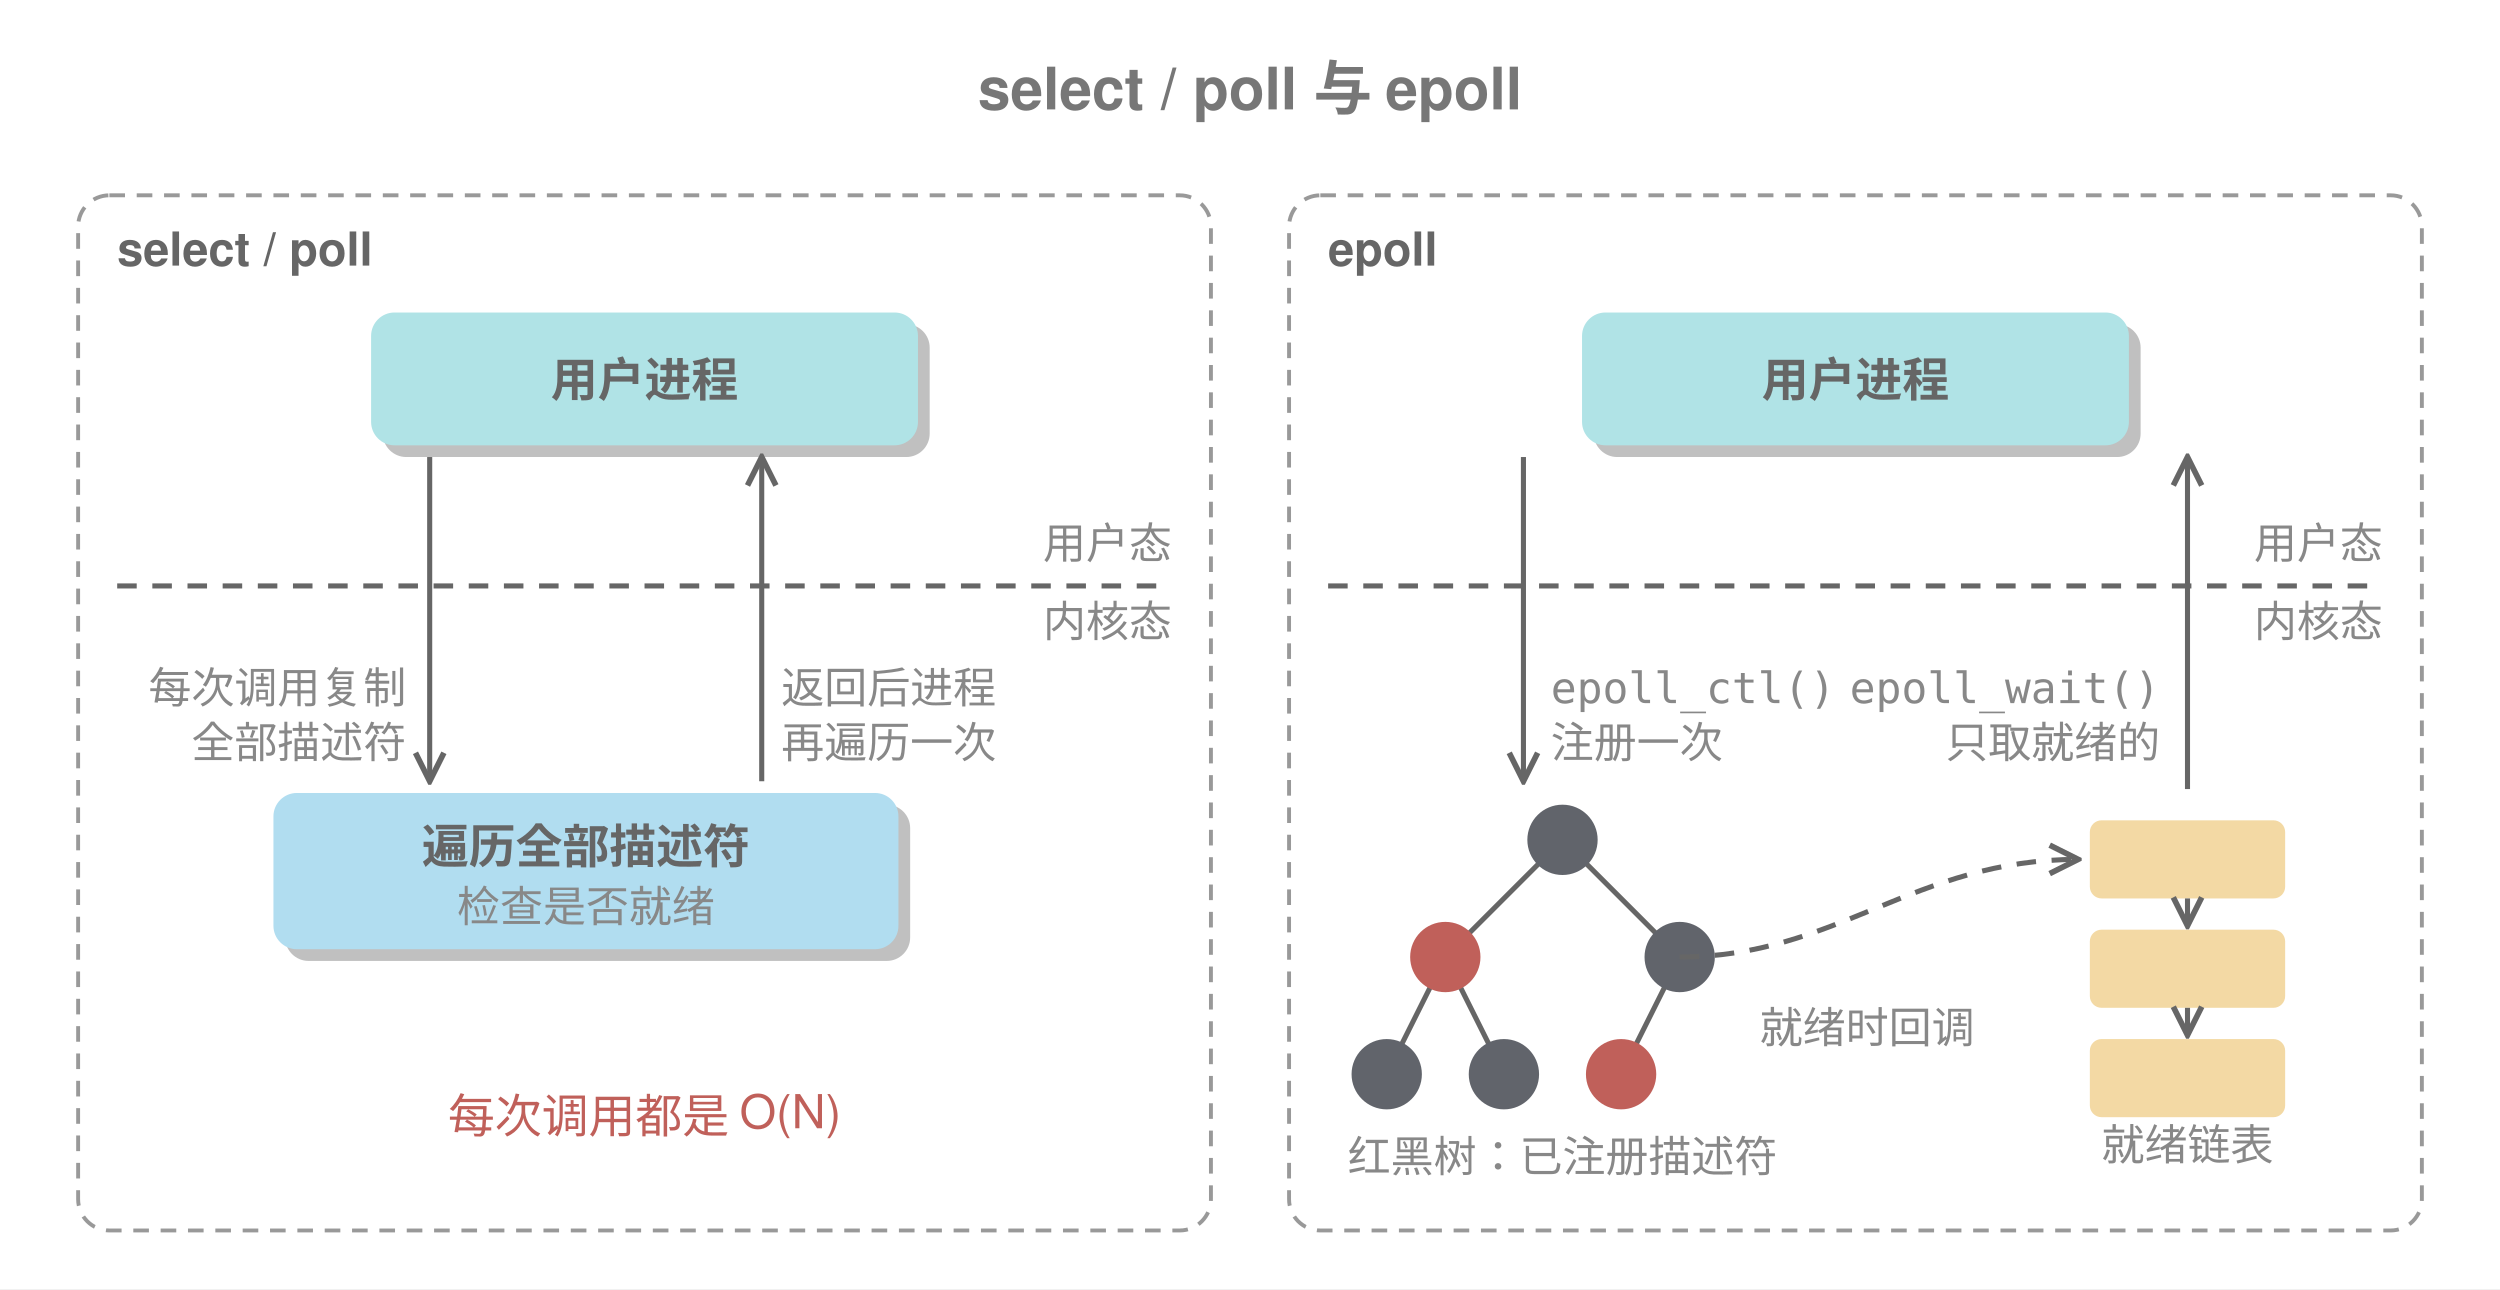
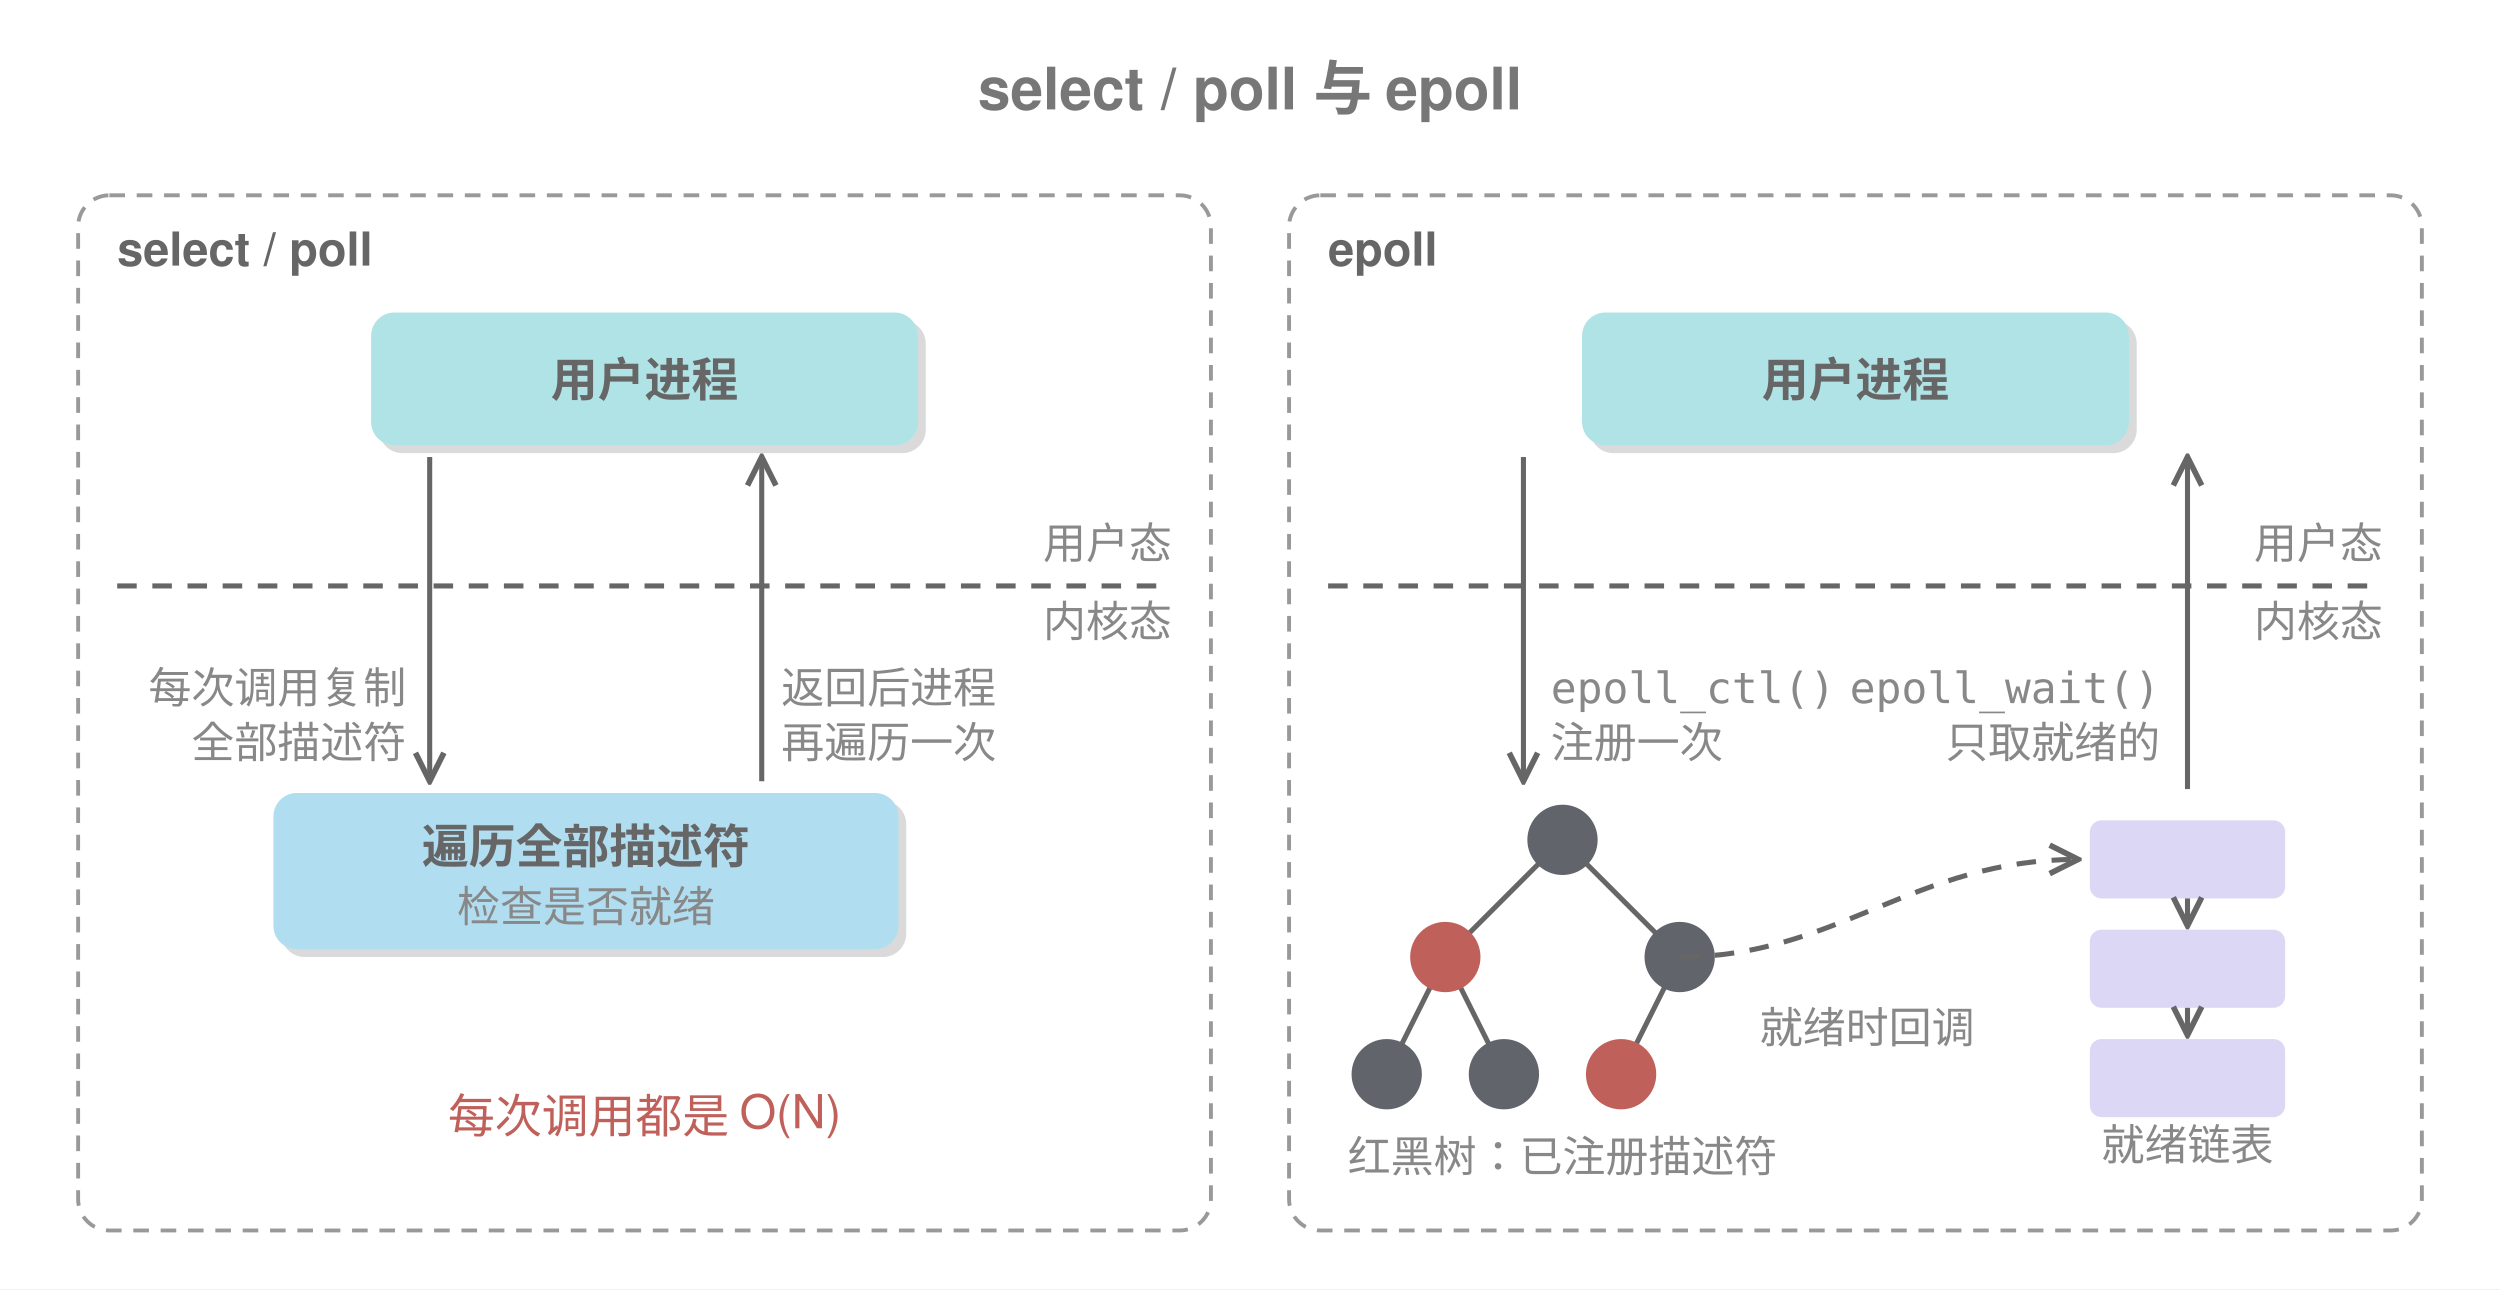
<svg xmlns="http://www.w3.org/2000/svg" width="640" height="330" viewBox="0 0 640 330">
  <style>
    text { font-family: "PingFang SC", "Microsoft YaHei", Helvetica, Arial, sans-serif; fill: #666; font-size: 12px; }
    .title { font-weight: bold; font-size: 15px; fill: #777; text-anchor: middle; }
    .b { font-weight: bold; }
    .c { text-anchor: middle; }
    .e { text-anchor: end; }
    .note { fill: #C0605A; }
    .ok { fill: #6A9F68; }
    .sub { font-size: 11px; fill: #888; }
    .mono { font-family: Menlo, Consolas, monospace; }
    .arrow { stroke: #666; stroke-width: 1.3; fill: none; marker-end: url(#a); }
    .red { stroke: #C0605A; marker-end: url(#r); }
    .green { stroke: #6A9F68; marker-end: url(#g); }
    .dash { stroke-dasharray: 5 4; }
    .line { stroke: #666; stroke-width: 1.3; fill: none; }
    .frame { fill: none; stroke: #999; stroke-width: 1; stroke-dasharray: 4 3; }
-     .shadow { fill: #C0C0C0; }
+     .shadow { fill: #DADADA; }
  </style>
  <defs>
    <marker id="a" viewBox="0 0 10 10" refX="9" refY="5" markerWidth="7" markerHeight="7" orient="auto-start-reverse">
      <path d="M1,1 L9,5 L1,9" fill="none" stroke="#666" stroke-width="1.6" />
    </marker>
    <marker id="r" viewBox="0 0 10 10" refX="9" refY="5" markerWidth="7" markerHeight="7" orient="auto-start-reverse">
      <path d="M1,1 L9,5 L1,9" fill="none" stroke="#C0605A" stroke-width="1.6" />
    </marker>
    <marker id="g" viewBox="0 0 10 10" refX="9" refY="5" markerWidth="7" markerHeight="7" orient="auto-start-reverse">
      <path d="M1,1 L9,5 L1,9" fill="none" stroke="#6A9F68" stroke-width="1.6" />
    </marker>
  </defs>
  <rect width="100%" height="100%" fill="#FFFFFF" />
  <text x="320" y="28" class="title">select / poll 与 epoll</text>
  <rect x="20" y="50" width="290" height="265" rx="8" class="frame" />
  <text x="30" y="68" class="b">select / poll</text>
-   <rect x="98" y="83" width="140" height="34" rx="6" class="shadow" />
+   <rect x="97" y="82" width="140" height="34" rx="6" class="shadow" />
  <rect x="95" y="80" width="140" height="34" rx="6" fill="#B0E3E6" />
  <text x="165" y="101.5" class="b c">用户进程</text>
  <line x1="30" y1="150" x2="300" y2="150" class="line dash" />
  <text x="300" y="143" class="sub e">用户态</text>
  <text x="300" y="163" class="sub e">内核态</text>
  <rect x="330" y="50" width="290" height="265" rx="8" class="frame" />
  <text x="340" y="68" class="b">epoll</text>
-   <rect x="408" y="83" width="140" height="34" rx="6" class="shadow" />
+   <rect x="407" y="82" width="140" height="34" rx="6" class="shadow" />
  <rect x="405" y="80" width="140" height="34" rx="6" fill="#B0E3E6" />
  <text x="475" y="101.5" class="b c">用户进程</text>
  <line x1="340" y1="150" x2="610" y2="150" class="line dash" />
  <text x="610" y="143" class="sub e">用户态</text>
  <text x="610" y="163" class="sub e">内核态</text>
  <line x1="110" y1="117" x2="110" y2="200" class="arrow " />
  <text x="104" y="180" class="e sub">每次调用复制</text>
  <text x="104" y="194" class="e sub">全部描述符</text>
-   <rect x="73" y="206" width="160" height="40" rx="6" class="shadow" />
+   <rect x="72" y="205" width="160" height="40" rx="6" class="shadow" />
  <rect x="70" y="203" width="160" height="40" rx="6" fill="#B1DDF0" />
  <text x="150" y="221" class="b c">遍历全部描述符</text>
  <text x="150" y="236" class="sub c">检查是否就绪</text>
  <line x1="195" y1="200" x2="195" y2="117" class="arrow " />
  <text x="200" y="180" class="sub">返回后进程</text>
  <text x="200" y="194" class="sub">再遍历一次</text>
  <text x="165" y="290" class="c note">每次调用都是 O(N)</text>
  <line x1="390" y1="117" x2="390" y2="200" class="arrow " />
  <text x="397" y="180" class="sub mono">epoll_ctl()</text>
  <text x="397" y="194" class="sub">注册一次</text>
  <line x1="400" y1="215" x2="370" y2="245" class="line" />
  <line x1="400" y1="215" x2="430" y2="245" class="line" />
  <line x1="370" y1="245" x2="355" y2="275" class="line" />
  <line x1="370" y1="245" x2="385" y2="275" class="line" />
  <line x1="430" y1="245" x2="415" y2="275" class="line" />
  <circle cx="400" cy="215" r="9" fill="#61646B" />
  <circle cx="370" cy="245" r="9" fill="#C0605A" />
  <circle cx="430" cy="245" r="9" fill="#61646B" />
  <circle cx="355" cy="275" r="9" fill="#61646B" />
  <circle cx="385" cy="275" r="9" fill="#61646B" />
  <circle cx="415" cy="275" r="9" fill="#C0605A" />
  <text x="400" y="300" class="c sub">红黑树：已注册描述符</text>
-   <rect x="535" y="210" width="50" height="20" rx="3" fill="#F3D9A4" />
-   <rect x="535" y="238" width="50" height="20" rx="3" fill="#F3D9A4" />
+   <rect x="535" y="210" width="50" height="20" rx="3" fill="#DDD7F6" />
+   <rect x="535" y="238" width="50" height="20" rx="3" fill="#DDD7F6" />
  <line x1="560" y1="230" x2="560" y2="237" class="arrow " />
-   <rect x="535" y="266" width="50" height="20" rx="3" fill="#F3D9A4" />
+   <rect x="535" y="266" width="50" height="20" rx="3" fill="#DDD7F6" />
  <line x1="560" y1="258" x2="560" y2="265" class="arrow " />
  <text x="560" y="297" class="c sub">就绪链表</text>
  <path d="M430,245 C470,245 490,220 532,220" class="arrow dash" />
  <text x="478" y="267" class="c sub">就绪时回调</text>
  <line x1="560" y1="202" x2="560" y2="117" class="arrow " />
  <text x="553" y="180" class="e sub mono">epoll_wait()</text>
  <text x="553" y="194" class="e sub">只取就绪的</text>
</svg>
